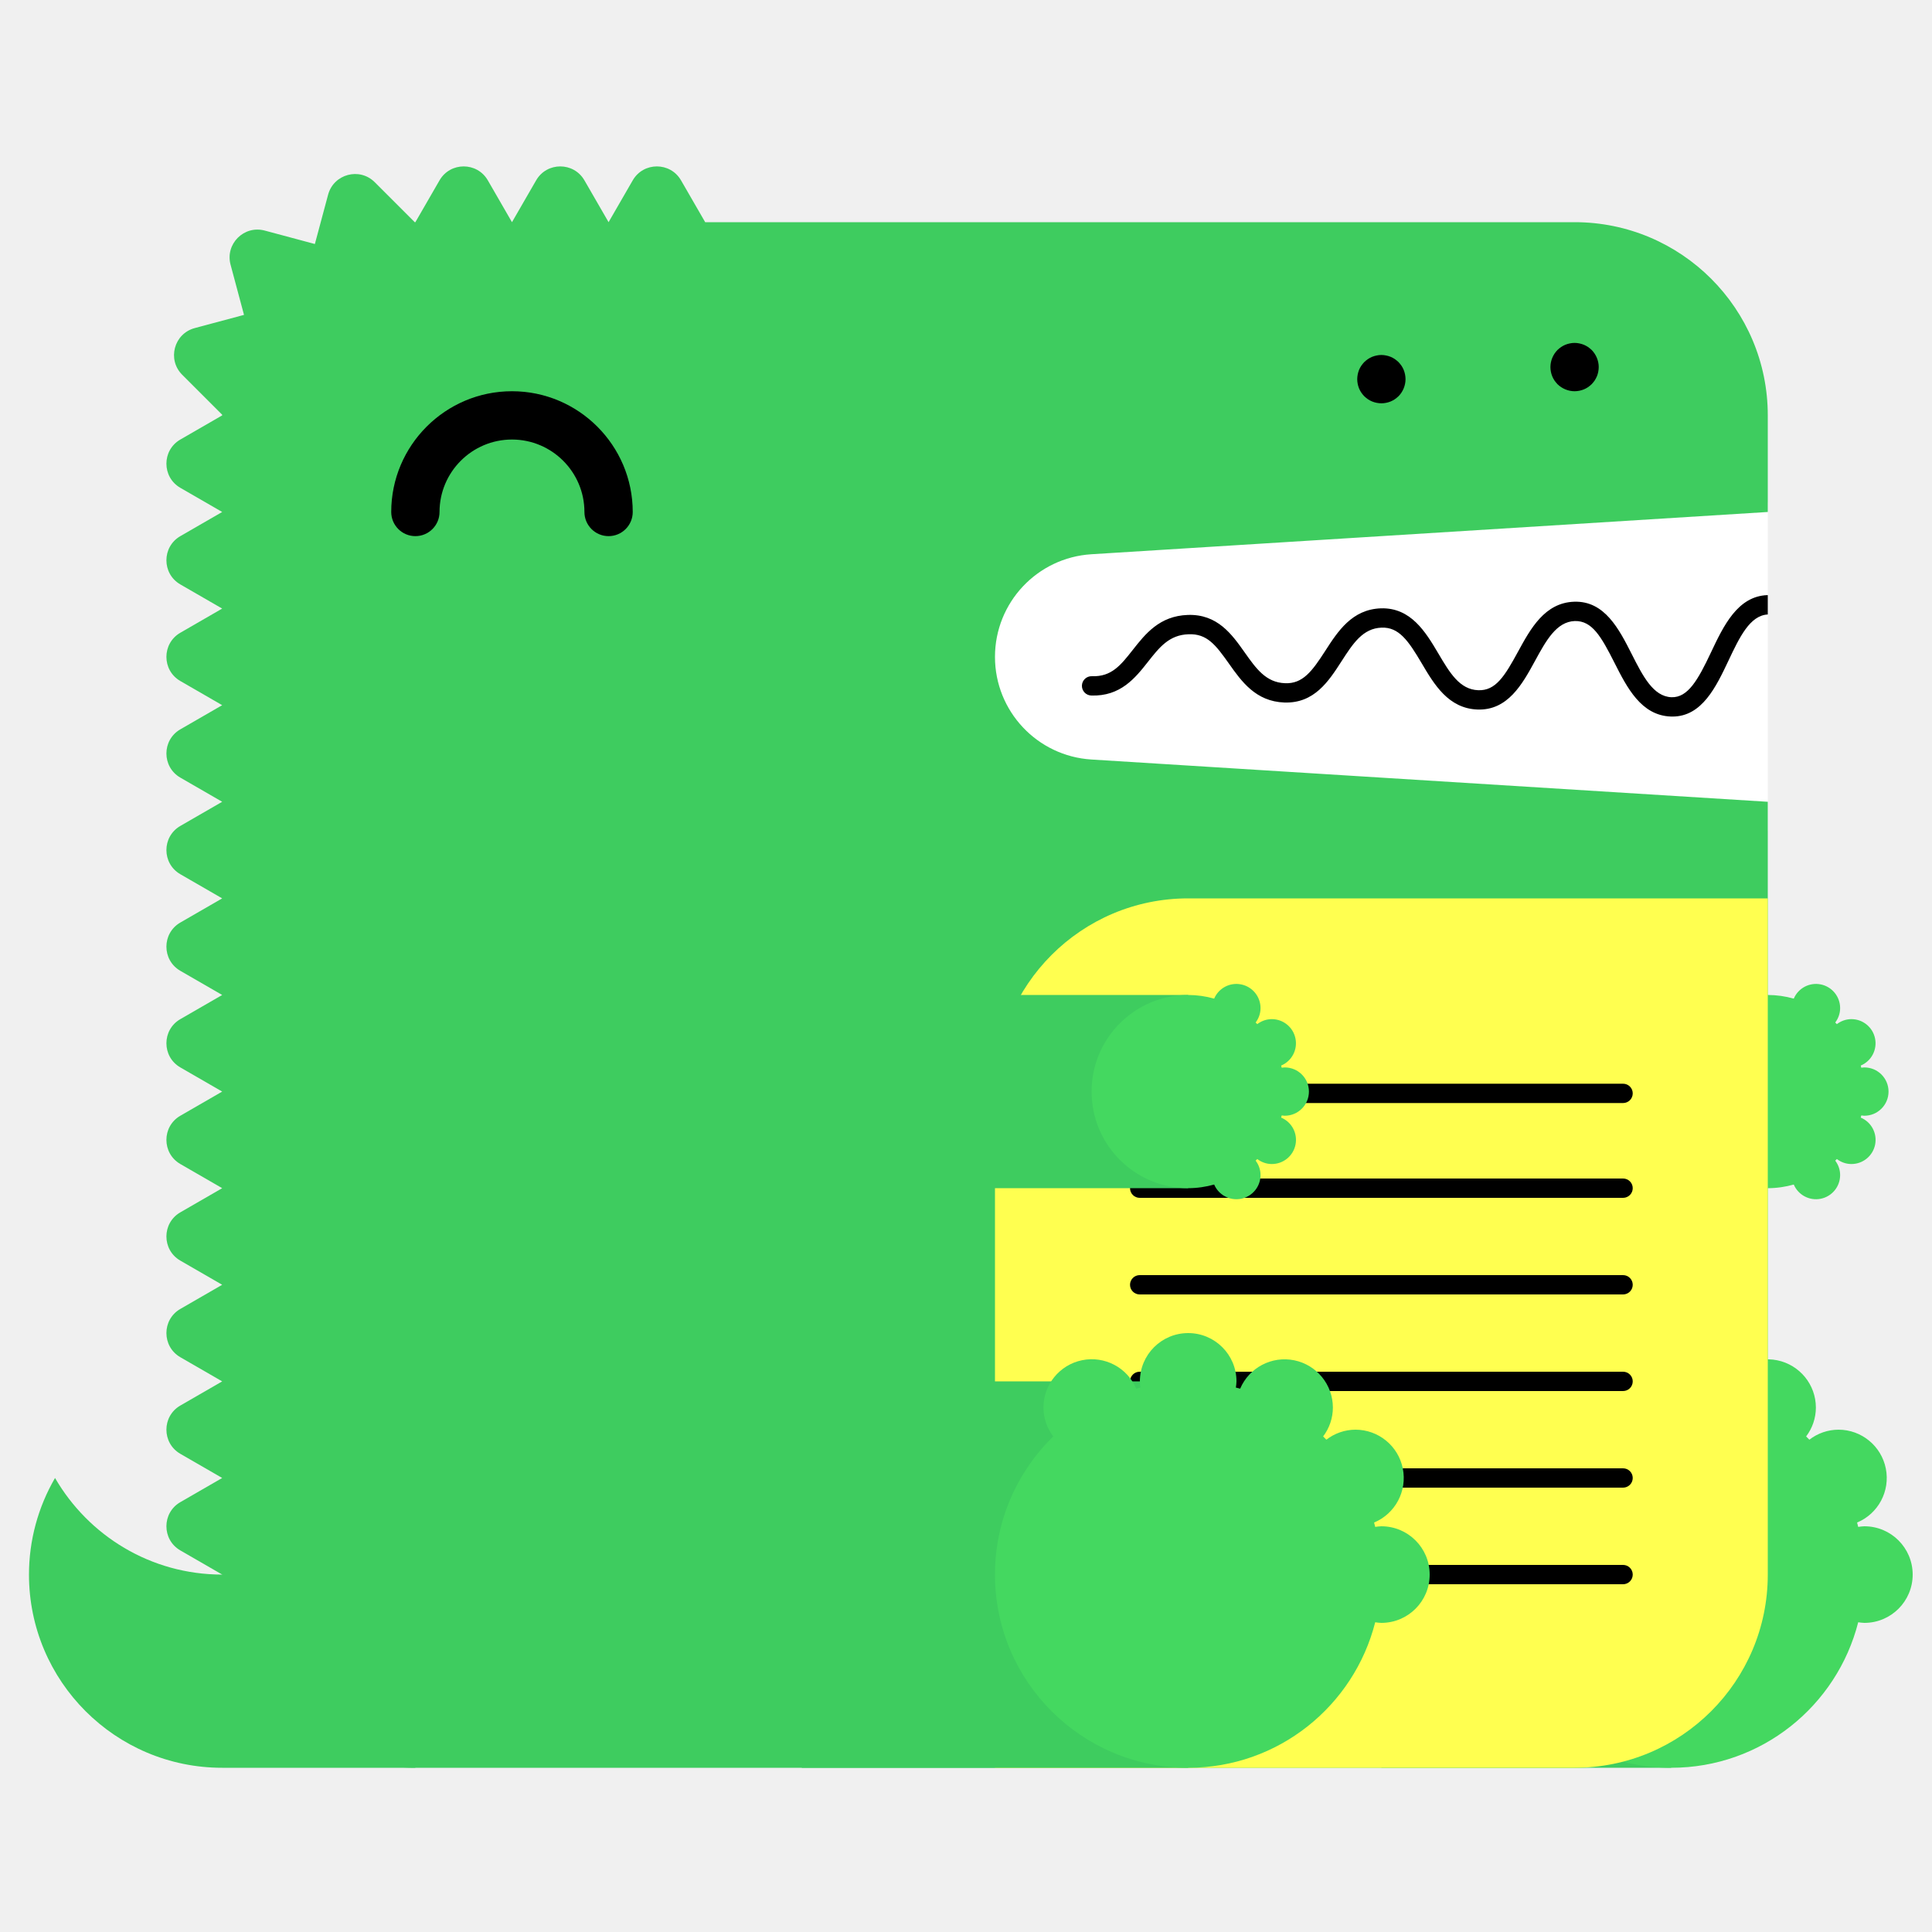
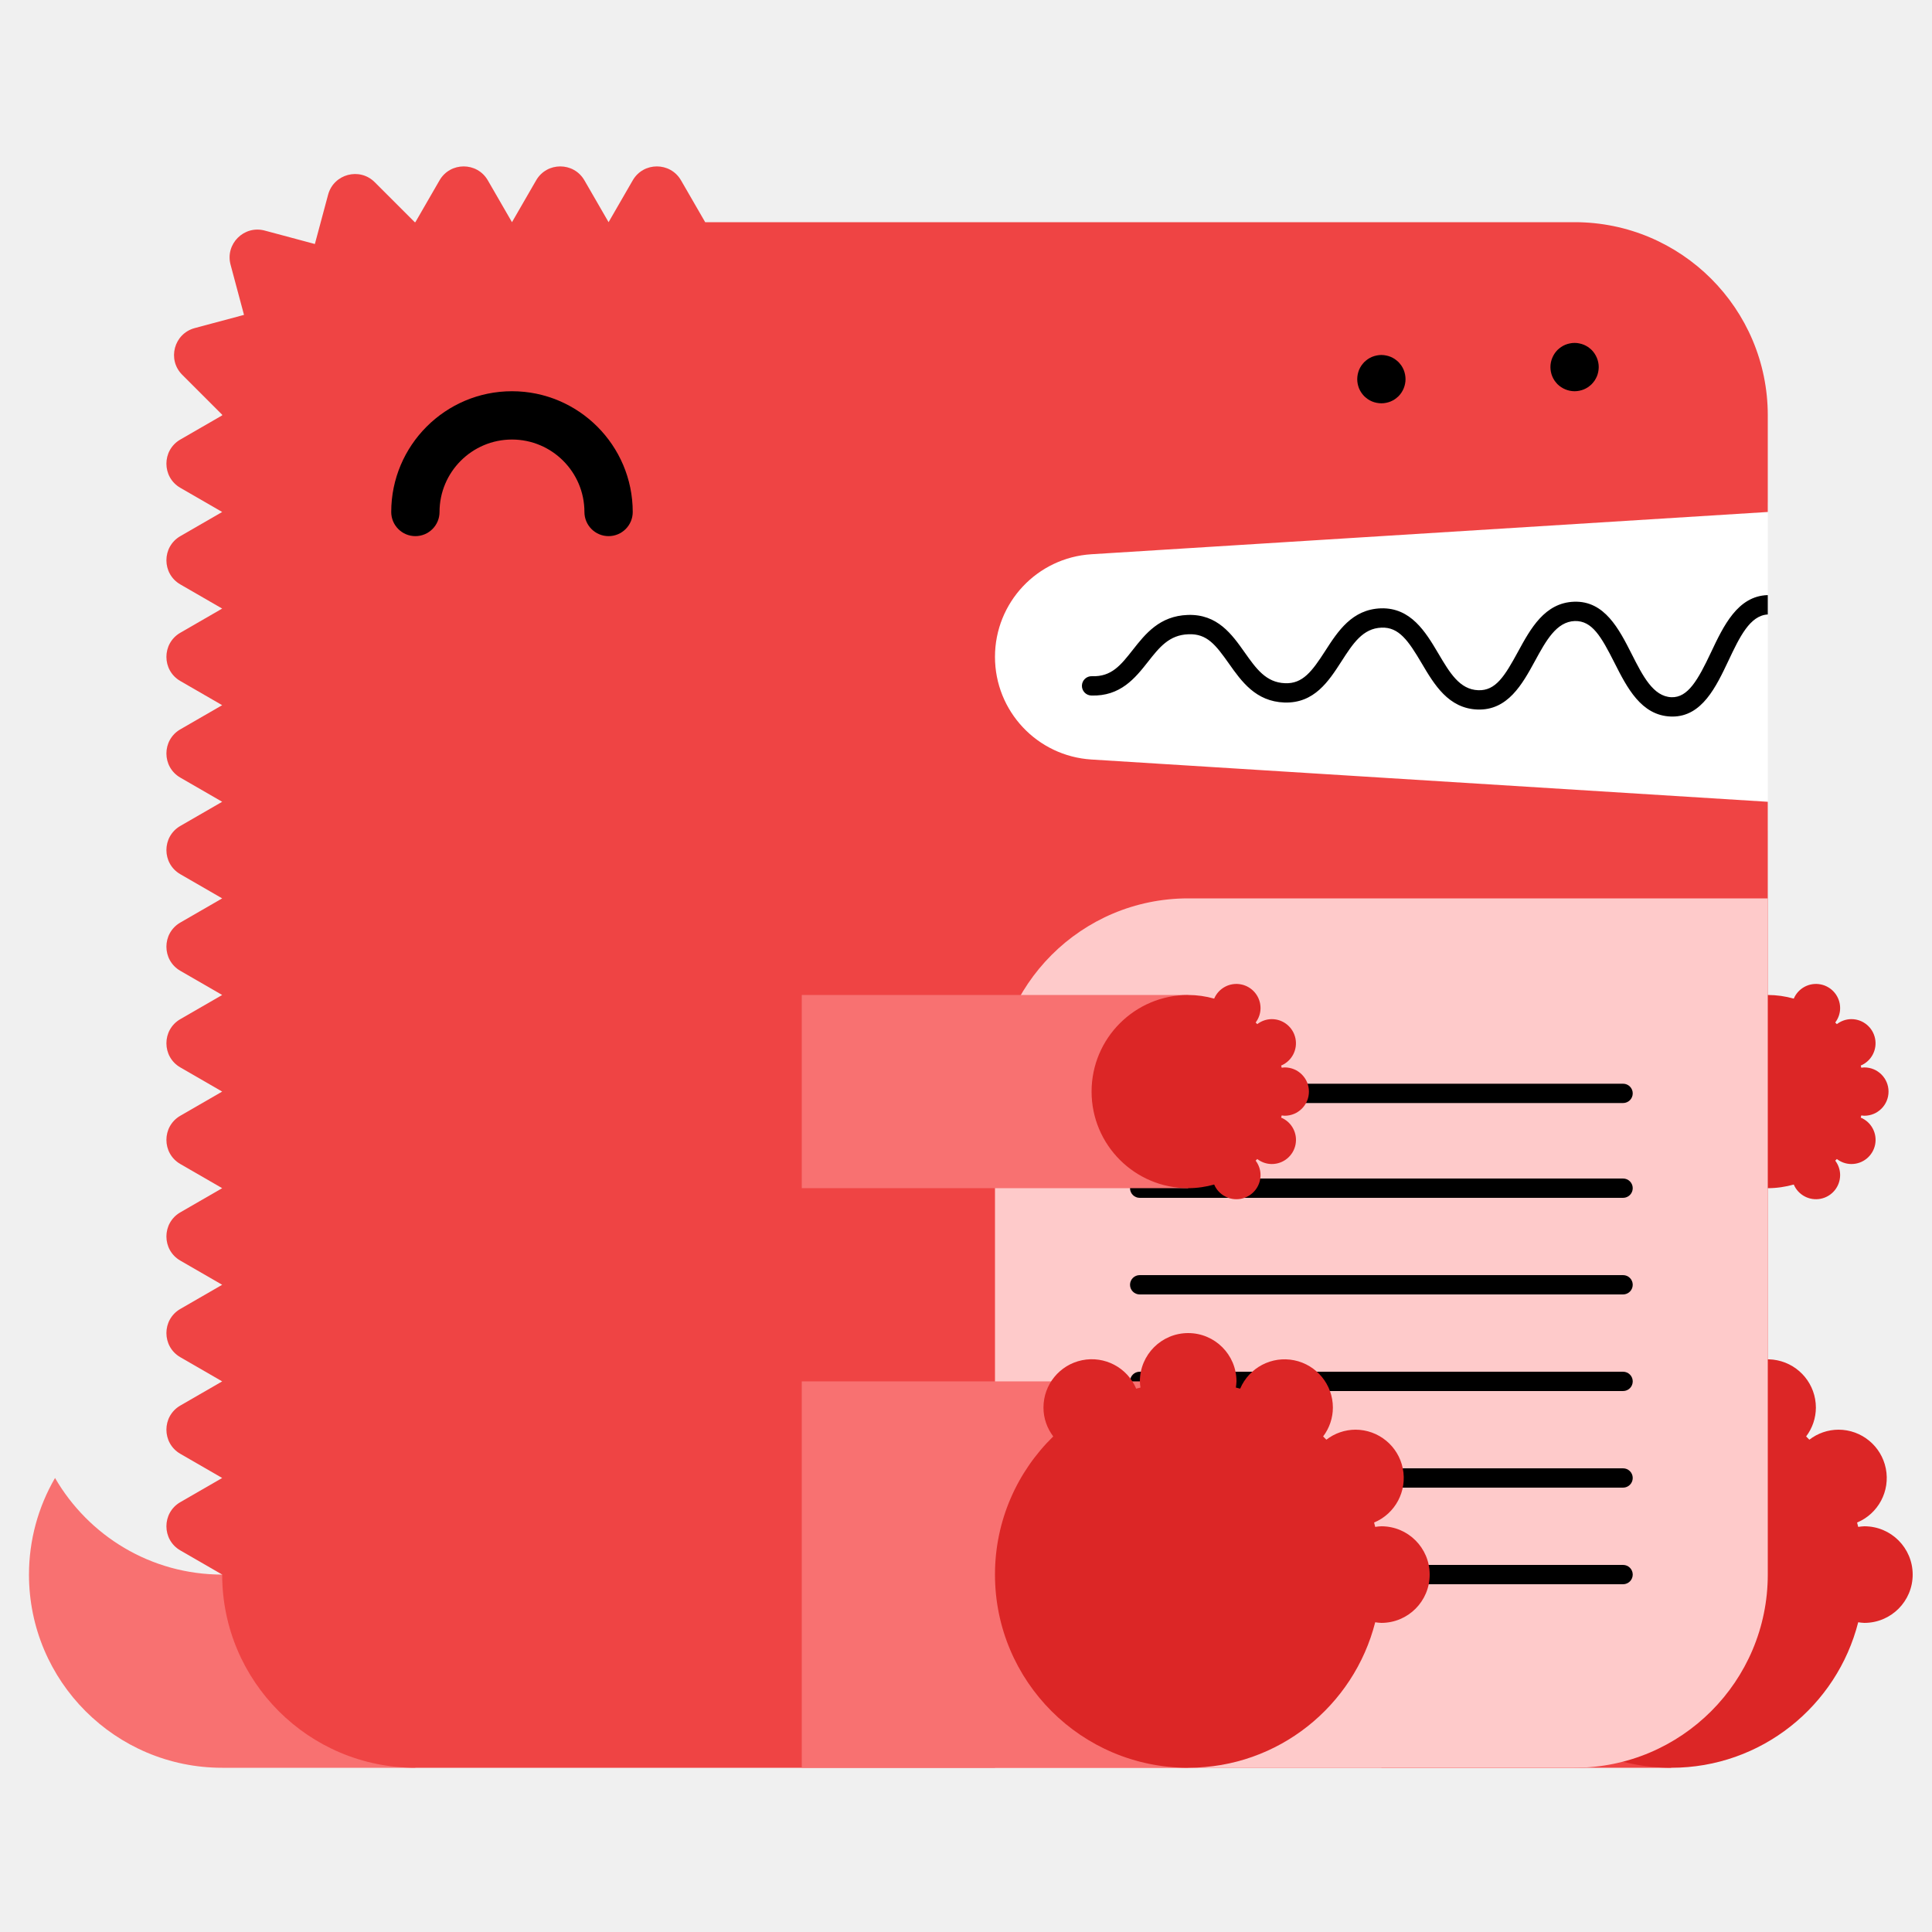
<svg xmlns="http://www.w3.org/2000/svg" width="200" height="200" viewBox="0 0 200 200">
  <g fill="none" fill-rule="evenodd">
    <path fill="#FFF" d="M99 52h84v34H99z" />
-     <path d="M23 163c-7.398 0-13.843-4.027-17.303-10A19.886 19.886 0 0 0 3 163c0 11.046 8.954 20 20 20h20v-20H23z" fill="#3ECC5F" />
-     <path d="M112.98 57.376L183 53V43c0-11.046-8.954-20-20-20H73l-2.5-4.33c-1.112-1.925-3.889-1.925-5 0L63 23l-2.5-4.33c-1.111-1.925-3.889-1.925-5 0L53 23l-2.5-4.33c-1.111-1.925-3.889-1.925-5 0L43 23c-.022 0-.042.003-.065.003l-4.142-4.141c-1.57-1.571-4.252-.853-4.828 1.294l-1.369 5.104-5.192-1.392c-2.148-.575-4.111 1.389-3.535 3.536l1.39 5.193-5.102 1.367c-2.148.576-2.867 3.259-1.296 4.83l4.142 4.142c0 .021-.003.042-.003.064l-4.33 2.5c-1.925 1.111-1.925 3.889 0 5L23 53l-4.33 2.5c-1.925 1.111-1.925 3.889 0 5L23 63l-4.33 2.5c-1.925 1.111-1.925 3.889 0 5L23 73l-4.33 2.5c-1.925 1.111-1.925 3.889 0 5L23 83l-4.33 2.5c-1.925 1.111-1.925 3.889 0 5L23 93l-4.33 2.5c-1.925 1.111-1.925 3.889 0 5L23 103l-4.33 2.5c-1.925 1.111-1.925 3.889 0 5L23 113l-4.33 2.5c-1.925 1.111-1.925 3.889 0 5L23 123l-4.33 2.5c-1.925 1.111-1.925 3.889 0 5L23 133l-4.33 2.5c-1.925 1.111-1.925 3.889 0 5L23 143l-4.33 2.5c-1.925 1.111-1.925 3.889 0 5L23 153l-4.33 2.5c-1.925 1.111-1.925 3.889 0 5L23 163c0 11.046 8.954 20 20 20h120c11.046 0 20-8.954 20-20V83l-70.02-4.376A10.645 10.645 0 0 1 103 68c0-5.621 4.37-10.273 9.98-10.624" fill="#3ECC5F" />
-     <path fill="#3ECC5F" d="M143 183h30v-40h-30z" />
-     <path d="M193 158c-.219 0-.428.037-.639.064-.038-.15-.074-.301-.116-.451A5 5 0 0 0 190.32 148a4.96 4.96 0 0 0-3.016 1.036 26.531 26.531 0 0 0-.335-.336 4.955 4.955 0 0 0 1.011-2.987 5 5 0 0 0-9.599-1.959c-.148-.042-.297-.077-.445-.115.027-.211.064-.42.064-.639a5 5 0 0 0-5-5 5 5 0 0 0-5 5c0 .219.037.428.064.639-.148.038-.297.073-.445.115a4.998 4.998 0 0 0-9.599 1.959c0 1.125.384 2.151 1.011 2.987-3.717 3.632-6.031 8.693-6.031 14.3 0 11.046 8.954 20 20 20 9.339 0 17.16-6.41 19.361-15.064.211.027.42.064.639.064a5 5 0 0 0 5-5 5 5 0 0 0-5-5" fill="#44D860" />
-     <path fill="#3ECC5F" d="M153 123h30v-20h-30z" />
-     <path d="M193 115.5a2.5 2.5 0 1 0 0-5c-.109 0-.214.019-.319.032-.02-.075-.037-.15-.058-.225a2.501 2.501 0 0 0-.963-4.807c-.569 0-1.088.197-1.508.518a6.653 6.653 0 0 0-.168-.168c.314-.417.506-.931.506-1.494a2.5 2.5 0 0 0-4.8-.979A9.987 9.987 0 0 0 183 103c-5.522 0-10 4.478-10 10s4.478 10 10 10c.934 0 1.833-.138 2.69-.377a2.5 2.5 0 0 0 4.8-.979c0-.563-.192-1.077-.506-1.494.057-.055.113-.111.168-.168.42.321.939.518 1.508.518a2.5 2.5 0 0 0 .963-4.807c.021-.074.038-.15.058-.225.105.013.21.032.319.032" fill="#44D860" />
+     <path d="M23 163c-7.398 0-13.843-4.027-17.303-10A19.886 19.886 0 0 0 3 163c0 11.046 8.954 20 20 20h20v-20H23z" fill="#F87171" />
+     <path d="M112.98 57.376L183 53V43c0-11.046-8.954-20-20-20H73l-2.5-4.33c-1.112-1.925-3.889-1.925-5 0L63 23l-2.5-4.33c-1.111-1.925-3.889-1.925-5 0L53 23l-2.5-4.33c-1.111-1.925-3.889-1.925-5 0L43 23c-.022 0-.042.003-.065.003l-4.142-4.141c-1.57-1.571-4.252-.853-4.828 1.294l-1.369 5.104-5.192-1.392c-2.148-.575-4.111 1.389-3.535 3.536l1.39 5.193-5.102 1.367c-2.148.576-2.867 3.259-1.296 4.83l4.142 4.142c0 .021-.003.042-.003.064l-4.33 2.5c-1.925 1.111-1.925 3.889 0 5L23 53l-4.33 2.5c-1.925 1.111-1.925 3.889 0 5L23 63l-4.33 2.5c-1.925 1.111-1.925 3.889 0 5L23 73l-4.33 2.5c-1.925 1.111-1.925 3.889 0 5L23 83l-4.33 2.5c-1.925 1.111-1.925 3.889 0 5L23 93l-4.33 2.5c-1.925 1.111-1.925 3.889 0 5L23 103l-4.33 2.5c-1.925 1.111-1.925 3.889 0 5L23 113l-4.33 2.5c-1.925 1.111-1.925 3.889 0 5L23 123l-4.33 2.5c-1.925 1.111-1.925 3.889 0 5L23 133l-4.33 2.5c-1.925 1.111-1.925 3.889 0 5L23 143l-4.33 2.5c-1.925 1.111-1.925 3.889 0 5L23 153l-4.33 2.5c-1.925 1.111-1.925 3.889 0 5L23 163c0 11.046 8.954 20 20 20h120c11.046 0 20-8.954 20-20V83l-70.02-4.376A10.645 10.645 0 0 1 103 68c0-5.621 4.37-10.273 9.98-10.624" fill="#EF4444" />
+     <path fill="#EF4444" d="M143 183h30v-40h-30z" />
+     <path d="M193 158c-.219 0-.428.037-.639.064-.038-.15-.074-.301-.116-.451A5 5 0 0 0 190.32 148a4.96 4.96 0 0 0-3.016 1.036 26.531 26.531 0 0 0-.335-.336 4.955 4.955 0 0 0 1.011-2.987 5 5 0 0 0-9.599-1.959c-.148-.042-.297-.077-.445-.115.027-.211.064-.42.064-.639a5 5 0 0 0-5-5 5 5 0 0 0-5 5c0 .219.037.428.064.639-.148.038-.297.073-.445.115a4.998 4.998 0 0 0-9.599 1.959c0 1.125.384 2.151 1.011 2.987-3.717 3.632-6.031 8.693-6.031 14.3 0 11.046 8.954 20 20 20 9.339 0 17.16-6.41 19.361-15.064.211.027.42.064.639.064a5 5 0 0 0 5-5 5 5 0 0 0-5-5" fill="#DC2626" />
+     <path fill="#F87171" d="M153 123h30v-20h-30z" />
+     <path d="M193 115.5a2.5 2.5 0 1 0 0-5c-.109 0-.214.019-.319.032-.02-.075-.037-.15-.058-.225a2.501 2.501 0 0 0-.963-4.807c-.569 0-1.088.197-1.508.518a6.653 6.653 0 0 0-.168-.168c.314-.417.506-.931.506-1.494a2.5 2.5 0 0 0-4.8-.979A9.987 9.987 0 0 0 183 103c-5.522 0-10 4.478-10 10s4.478 10 10 10c.934 0 1.833-.138 2.69-.377a2.5 2.5 0 0 0 4.8-.979c0-.563-.192-1.077-.506-1.494.057-.055.113-.111.168-.168.42.321.939.518 1.508.518a2.5 2.5 0 0 0 .963-4.807c.021-.074.038-.15.058-.225.105.013.21.032.319.032" fill="#DC2626" />
    <path d="M63 55.5a2.5 2.5 0 0 1-2.5-2.5c0-4.136-3.364-7.5-7.5-7.5s-7.5 3.364-7.5 7.5a2.5 2.5 0 1 1-5 0c0-6.893 5.607-12.5 12.5-12.5S65.5 46.107 65.5 53a2.5 2.5 0 0 1-2.5 2.5" fill="#000" />
-     <path d="M103 183h60c11.046 0 20-8.954 20-20V93h-60c-11.046 0-20 8.954-20 20v70z" fill="#FFFF50" />
+     <path d="M103 183h60c11.046 0 20-8.954 20-20V93h-60c-11.046 0-20 8.954-20 20v70z" fill="#FECACA" />
    <path d="M168.02 124h-50.04a1 1 0 1 1 0-2h50.04a1 1 0 1 1 0 2m0 20h-50.04a1 1 0 1 1 0-2h50.04a1 1 0 1 1 0 2m0 20h-50.04a1 1 0 1 1 0-2h50.04a1 1 0 1 1 0 2m0-49.814h-50.04a1 1 0 1 1 0-2h50.04a1 1 0 1 1 0 2m0 19.814h-50.04a1 1 0 1 1 0-2h50.04a1 1 0 1 1 0 2m0 20h-50.04a1 1 0 1 1 0-2h50.04a1 1 0 1 1 0 2M183 61.611c-.012 0-.022-.006-.034-.005-3.09.105-4.552 3.196-5.842 5.923-1.346 2.85-2.387 4.703-4.093 4.647-1.889-.068-2.969-2.202-4.113-4.46-1.314-2.594-2.814-5.536-5.963-5.426-3.046.104-4.513 2.794-5.807 5.167-1.377 2.528-2.314 4.065-4.121 3.994-1.927-.07-2.951-1.805-4.136-3.813-1.321-2.236-2.848-4.75-5.936-4.664-2.994.103-4.465 2.385-5.763 4.4-1.373 2.13-2.335 3.428-4.165 3.351-1.973-.07-2.992-1.51-4.171-3.177-1.324-1.873-2.816-3.993-5.895-3.89-2.928.1-4.399 1.97-5.696 3.618-1.232 1.564-2.194 2.802-4.229 2.724a1 1 0 0 0-.072 2c3.017.101 4.545-1.8 5.872-3.487 1.177-1.496 2.193-2.787 4.193-2.855 1.926-.082 2.829 1.115 4.195 3.045 1.297 1.834 2.769 3.914 5.731 4.021 3.103.104 4.596-2.215 5.918-4.267 1.182-1.834 2.202-3.417 4.15-3.484 1.793-.067 2.769 1.35 4.145 3.681 1.297 2.197 2.766 4.686 5.787 4.796 3.125.108 4.634-2.62 5.949-5.035 1.139-2.088 2.214-4.06 4.119-4.126 1.793-.042 2.728 1.595 4.111 4.33 1.292 2.553 2.757 5.445 5.825 5.556l.169.003c3.064 0 4.518-3.075 5.805-5.794 1.139-2.41 2.217-4.68 4.067-4.773v-2z" fill="#000" />
-     <path fill="#3ECC5F" d="M83 183h40v-40H83z" />
-     <path d="M143 158c-.219 0-.428.037-.639.064-.038-.15-.074-.301-.116-.451A5 5 0 0 0 140.32 148a4.96 4.96 0 0 0-3.016 1.036 26.531 26.531 0 0 0-.335-.336 4.955 4.955 0 0 0 1.011-2.987 5 5 0 0 0-9.599-1.959c-.148-.042-.297-.077-.445-.115.027-.211.064-.42.064-.639a5 5 0 0 0-5-5 5 5 0 0 0-5 5c0 .219.037.428.064.639-.148.038-.297.073-.445.115a4.998 4.998 0 0 0-9.599 1.959c0 1.125.384 2.151 1.011 2.987-3.717 3.632-6.031 8.693-6.031 14.3 0 11.046 8.954 20 20 20 9.339 0 17.16-6.41 19.361-15.064.211.027.42.064.639.064a5 5 0 0 0 5-5 5 5 0 0 0-5-5" fill="#44D860" />
-     <path fill="#3ECC5F" d="M83 123h40v-20H83z" />
-     <path d="M133 115.5a2.5 2.5 0 1 0 0-5c-.109 0-.214.019-.319.032-.02-.075-.037-.15-.058-.225a2.501 2.501 0 0 0-.963-4.807c-.569 0-1.088.197-1.508.518a6.653 6.653 0 0 0-.168-.168c.314-.417.506-.931.506-1.494a2.5 2.5 0 0 0-4.8-.979A9.987 9.987 0 0 0 123 103c-5.522 0-10 4.478-10 10s4.478 10 10 10c.934 0 1.833-.138 2.69-.377a2.5 2.5 0 0 0 4.8-.979c0-.563-.192-1.077-.506-1.494.057-.055.113-.111.168-.168.42.321.939.518 1.508.518a2.5 2.5 0 0 0 .963-4.807c.021-.074.038-.15.058-.225.105.013.21.032.319.032" fill="#44D860" />
+     <path fill="#F87171" d="M83 183h40v-40H83z" />
+     <path d="M143 158c-.219 0-.428.037-.639.064-.038-.15-.074-.301-.116-.451A5 5 0 0 0 140.32 148a4.96 4.96 0 0 0-3.016 1.036 26.531 26.531 0 0 0-.335-.336 4.955 4.955 0 0 0 1.011-2.987 5 5 0 0 0-9.599-1.959c-.148-.042-.297-.077-.445-.115.027-.211.064-.42.064-.639a5 5 0 0 0-5-5 5 5 0 0 0-5 5c0 .219.037.428.064.639-.148.038-.297.073-.445.115a4.998 4.998 0 0 0-9.599 1.959c0 1.125.384 2.151 1.011 2.987-3.717 3.632-6.031 8.693-6.031 14.3 0 11.046 8.954 20 20 20 9.339 0 17.16-6.41 19.361-15.064.211.027.42.064.639.064a5 5 0 0 0 5-5 5 5 0 0 0-5-5" fill="#DC2626" />
+     <path fill="#F87171" d="M83 123h40v-20H83z" />
+     <path d="M133 115.5a2.5 2.5 0 1 0 0-5c-.109 0-.214.019-.319.032-.02-.075-.037-.15-.058-.225a2.501 2.501 0 0 0-.963-4.807c-.569 0-1.088.197-1.508.518a6.653 6.653 0 0 0-.168-.168c.314-.417.506-.931.506-1.494a2.5 2.5 0 0 0-4.8-.979A9.987 9.987 0 0 0 123 103c-5.522 0-10 4.478-10 10s4.478 10 10 10c.934 0 1.833-.138 2.69-.377a2.5 2.5 0 0 0 4.8-.979c0-.563-.192-1.077-.506-1.494.057-.055.113-.111.168-.168.42.321.939.518 1.508.518a2.5 2.5 0 0 0 .963-4.807c.021-.074.038-.15.058-.225.105.013.21.032.319.032" fill="#DC2626" />
    <path d="M143 41.75c-.16 0-.33-.02-.49-.05a2.52 2.52 0 0 1-.47-.14c-.15-.06-.29-.14-.431-.23-.13-.09-.259-.2-.38-.31-.109-.12-.219-.24-.309-.38s-.17-.28-.231-.43a2.619 2.619 0 0 1-.189-.96c0-.16.02-.33.05-.49.03-.16.08-.31.139-.47.061-.15.141-.29.231-.43.09-.13.2-.26.309-.38.121-.11.25-.22.38-.31.141-.09.281-.17.431-.23.149-.06.31-.11.47-.14.32-.07.65-.07.98 0 .159.03.32.08.47.14.149.06.29.14.43.23.13.09.259.2.38.31.11.12.22.25.31.38.09.14.17.28.23.43.06.16.11.31.14.47.029.16.05.33.05.49 0 .66-.271 1.31-.73 1.77-.121.11-.25.22-.38.31-.14.09-.281.17-.43.23a2.565 2.565 0 0 1-.96.19m20-1.25c-.66 0-1.3-.27-1.771-.73a3.802 3.802 0 0 1-.309-.38c-.09-.14-.17-.28-.231-.43a2.619 2.619 0 0 1-.189-.96c0-.66.27-1.3.729-1.77.121-.11.25-.22.38-.31.141-.09.281-.17.431-.23.149-.06.31-.11.47-.14.32-.07.66-.07.98 0 .159.03.32.08.47.14.149.06.29.14.43.23.13.09.259.2.38.31.459.47.73 1.11.73 1.77 0 .16-.021.33-.05.49-.03.16-.08.32-.14.47-.07.15-.14.29-.23.43-.09.13-.2.26-.31.38-.121.11-.25.22-.38.31-.14.09-.281.17-.43.23a2.565 2.565 0 0 1-.96.19" fill="#000" />
  </g>
</svg>
